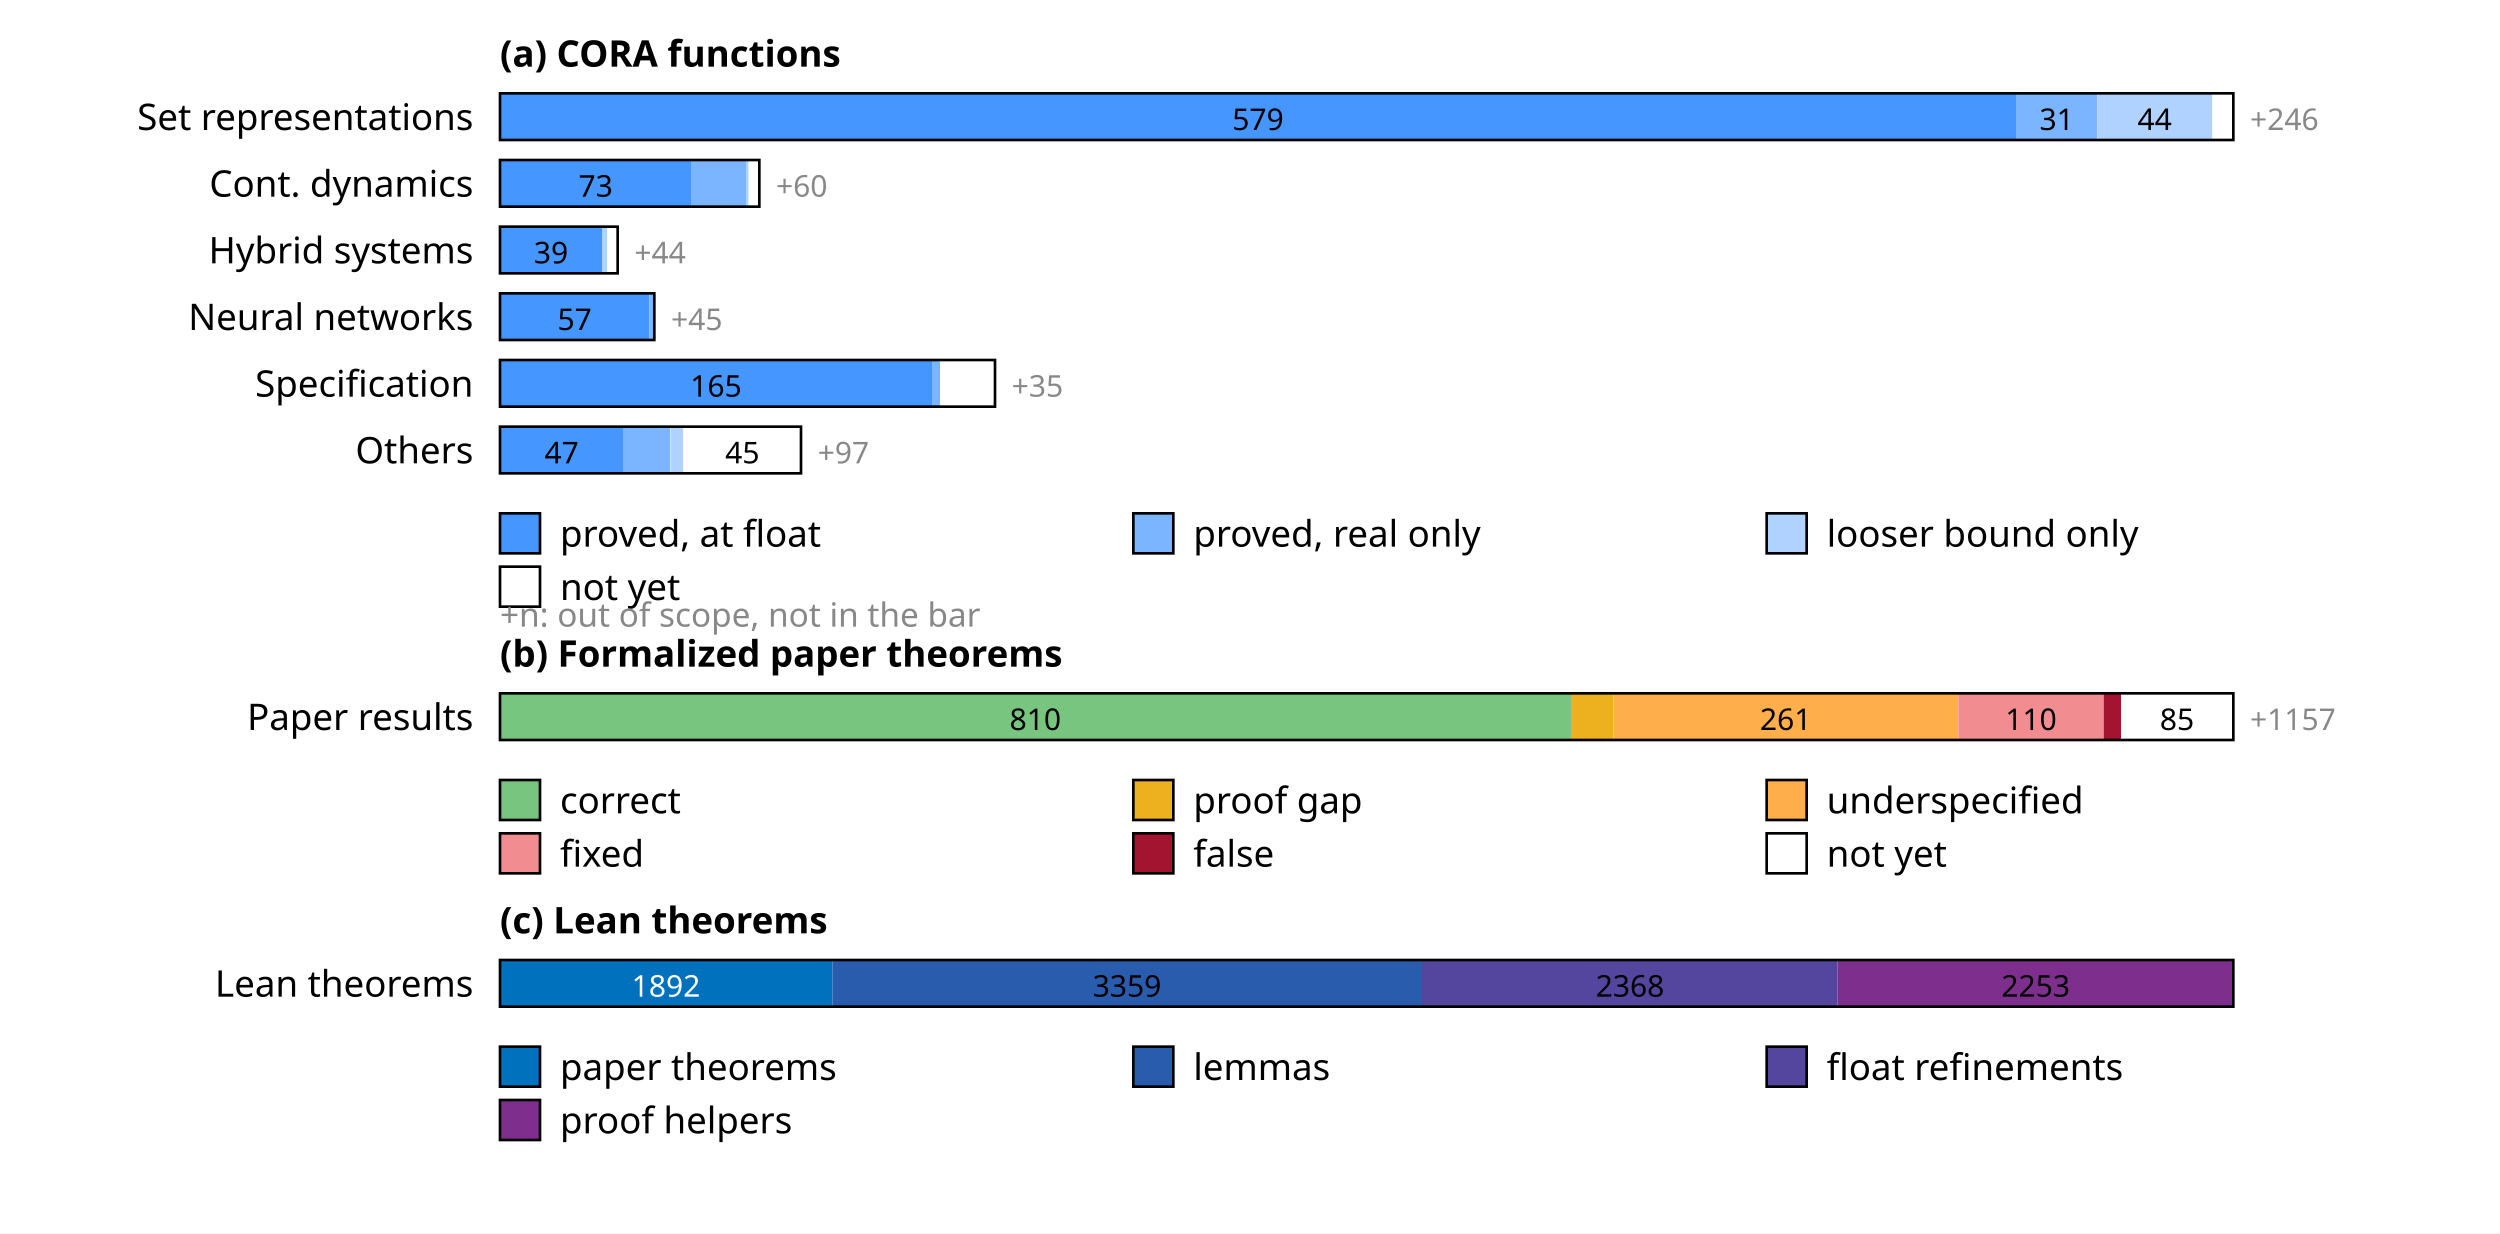
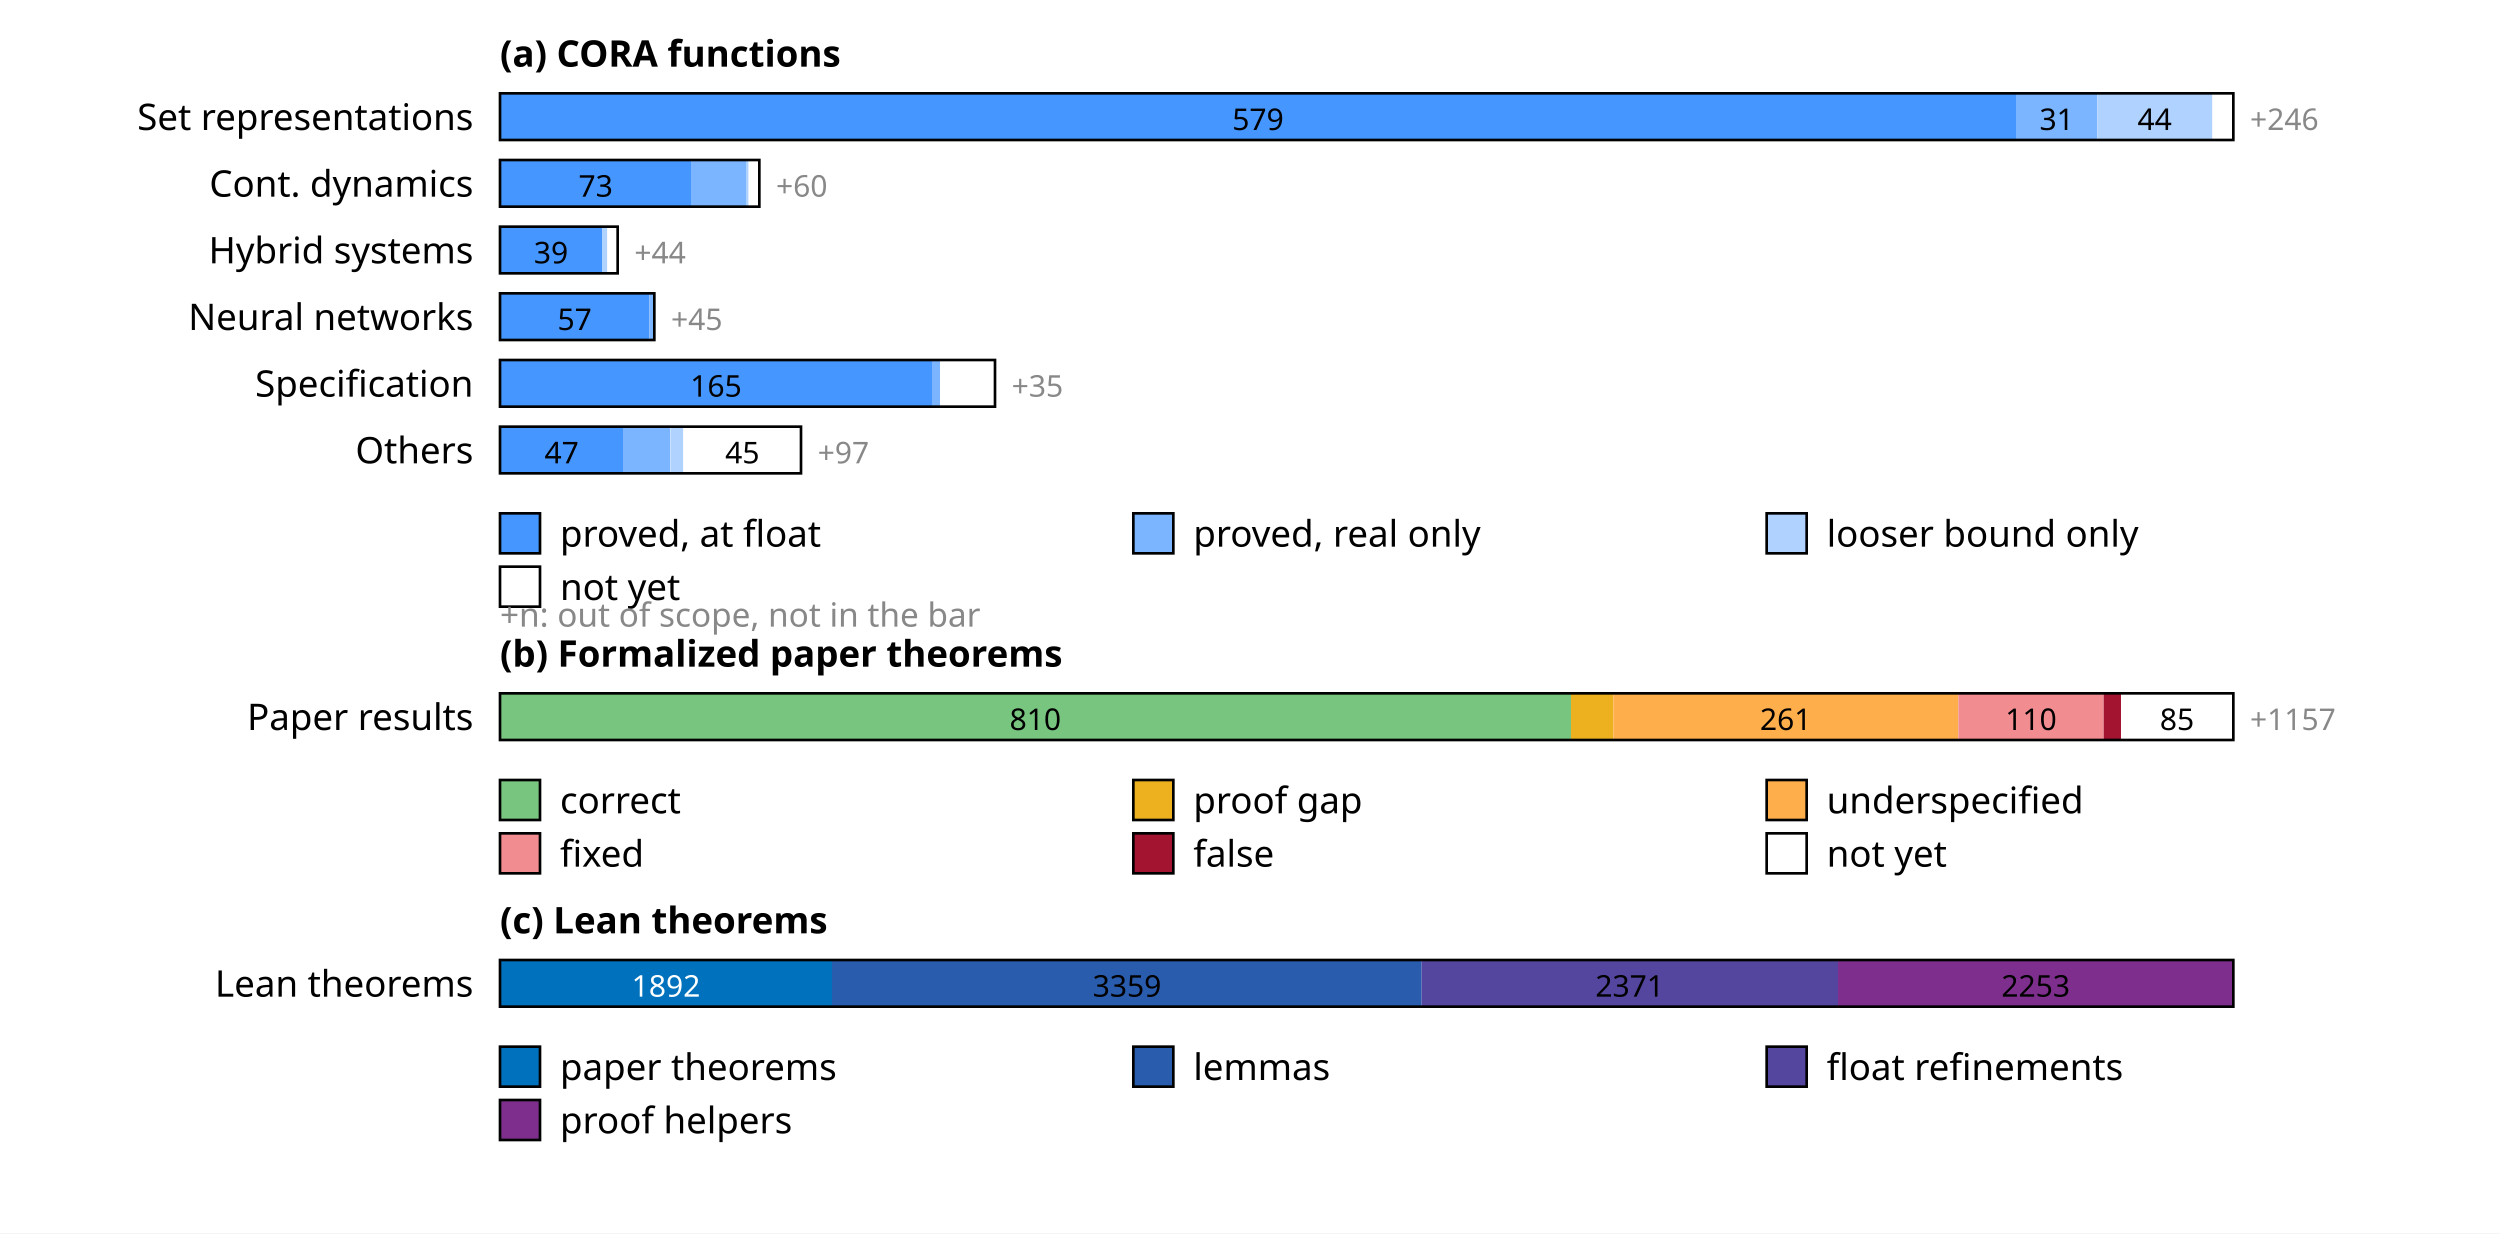
<svg xmlns="http://www.w3.org/2000/svg" width="750" height="370" font-family="sans-serif" font-size="11">
  <rect width="100%" height="100%" fill="white" />
  <text x="150" y="20" font-weight="bold">(a) CORA functions</text>
  <text x="142" y="39" text-anchor="end">Set representations</text>
  <rect x="150.0" y="28" width="454.8" height="14" fill="rgb(69,150,255)" />
  <text x="377.4" y="39" text-anchor="middle" font-size="9" fill="#000">579</text>
  <rect x="604.8" y="28" width="24.4" height="14" fill="rgb(123,180,255)" />
  <text x="617.0" y="39" text-anchor="middle" font-size="9" fill="#000">31</text>
  <rect x="629.2" y="28" width="34.6" height="14" fill="rgb(176,210,255)" />
  <text x="646.4" y="39" text-anchor="middle" font-size="9" fill="#000">44</text>
  <rect x="663.7" y="28" width="6.3" height="14" fill="rgb(255,255,255)" />
  <rect x="150" y="28" width="520.0" height="14" fill="none" stroke="#000" stroke-width="0.8" />
  <text x="675.0" y="39" font-size="9" fill="#888">+246</text>
  <text x="142" y="59" text-anchor="end">Cont. dynamics</text>
  <rect x="150.0" y="48" width="57.3" height="14" fill="rgb(69,150,255)" />
  <text x="178.7" y="59" text-anchor="middle" font-size="9" fill="#000">73</text>
  <rect x="207.3" y="48" width="16.5" height="14" fill="rgb(123,180,255)" />
  <rect x="223.8" y="48" width="0.8" height="14" fill="rgb(176,210,255)" />
  <rect x="224.6" y="48" width="3.1" height="14" fill="rgb(255,255,255)" />
  <rect x="150" y="48" width="77.8" height="14" fill="none" stroke="#000" stroke-width="0.8" />
  <text x="232.8" y="59" font-size="9" fill="#888">+60</text>
  <text x="142" y="79" text-anchor="end">Hybrid systems</text>
  <rect x="150.0" y="68" width="30.6" height="14" fill="rgb(69,150,255)" />
  <text x="165.3" y="79" text-anchor="middle" font-size="9" fill="#000">39</text>
  <rect x="180.6" y="68" width="1.6" height="14" fill="rgb(176,210,255)" />
  <rect x="182.2" y="68" width="3.1" height="14" fill="rgb(255,255,255)" />
  <rect x="150" y="68" width="35.3" height="14" fill="none" stroke="#000" stroke-width="0.8" />
  <text x="190.3" y="79" font-size="9" fill="#888">+44</text>
  <text x="142" y="99" text-anchor="end">Neural networks</text>
  <rect x="150.0" y="88" width="44.8" height="14" fill="rgb(69,150,255)" />
  <text x="172.4" y="99" text-anchor="middle" font-size="9" fill="#000">57</text>
  <rect x="194.8" y="88" width="1.6" height="14" fill="rgb(123,180,255)" />
  <rect x="150" y="88" width="46.3" height="14" fill="none" stroke="#000" stroke-width="0.8" />
  <text x="201.3" y="99" font-size="9" fill="#888">+45</text>
  <text x="142" y="119" text-anchor="end">Specification</text>
  <rect x="150.0" y="108" width="129.6" height="14" fill="rgb(69,150,255)" />
  <text x="214.8" y="119" text-anchor="middle" font-size="9" fill="#000">165</text>
  <rect x="279.6" y="108" width="2.4" height="14" fill="rgb(123,180,255)" />
  <rect x="282.0" y="108" width="16.5" height="14" fill="rgb(255,255,255)" />
  <rect x="150" y="108" width="148.5" height="14" fill="none" stroke="#000" stroke-width="0.8" />
  <text x="303.5" y="119" font-size="9" fill="#888">+35</text>
  <text x="142" y="139" text-anchor="end">Others</text>
  <rect x="150.0" y="128" width="36.9" height="14" fill="rgb(69,150,255)" />
  <text x="168.5" y="139" text-anchor="middle" font-size="9" fill="#000">47</text>
  <rect x="186.9" y="128" width="14.1" height="14" fill="rgb(123,180,255)" />
  <rect x="201.1" y="128" width="3.9" height="14" fill="rgb(176,210,255)" />
  <rect x="205.0" y="128" width="35.3" height="14" fill="rgb(255,255,255)" />
  <text x="222.7" y="139" text-anchor="middle" font-size="9" fill="#000">45</text>
  <rect x="150" y="128" width="90.3" height="14" fill="none" stroke="#000" stroke-width="0.8" />
  <text x="245.3" y="139" font-size="9" fill="#888">+97</text>
  <rect x="150" y="154" width="12" height="12" fill="rgb(69,150,255)" stroke="#000" stroke-width="0.8" />
  <text x="168" y="164">proved, at float</text>
  <rect x="340" y="154" width="12" height="12" fill="rgb(123,180,255)" stroke="#000" stroke-width="0.8" />
  <text x="358" y="164">proved, real only</text>
  <rect x="530" y="154" width="12" height="12" fill="rgb(176,210,255)" stroke="#000" stroke-width="0.8" />
  <text x="548" y="164">looser bound only</text>
  <rect x="150" y="170" width="12" height="12" fill="rgb(255,255,255)" stroke="#000" stroke-width="0.8" />
  <text x="168" y="180">not yet</text>
  <text x="150" y="188" font-size="10" fill="#888">+n: out of scope, not in the bar</text>
  <text x="150" y="200" font-weight="bold">(b) Formalized paper theorems</text>
  <text x="142" y="219" text-anchor="end">Paper results</text>
  <rect x="150.0" y="208" width="321.3" height="14" fill="rgb(120,197,127)" />
  <text x="310.6" y="219" text-anchor="middle" font-size="9" fill="#000">810</text>
  <rect x="471.3" y="208" width="12.7" height="14" fill="rgb(237,177,32)" />
  <rect x="484.0" y="208" width="103.5" height="14" fill="rgb(255,174,76)" />
  <text x="535.7" y="219" text-anchor="middle" font-size="9" fill="#000">261</text>
  <rect x="587.5" y="208" width="43.6" height="14" fill="rgb(241,141,145)" />
  <text x="609.3" y="219" text-anchor="middle" font-size="9" fill="#000">110</text>
  <rect x="631.1" y="208" width="5.2" height="14" fill="rgb(162,20,47)" />
  <rect x="636.3" y="208" width="33.7" height="14" fill="rgb(255,255,255)" />
  <text x="653.1" y="219" text-anchor="middle" font-size="9" fill="#000">85</text>
  <rect x="150" y="208" width="520.0" height="14" fill="none" stroke="#000" stroke-width="0.8" />
  <text x="675.0" y="219" font-size="9" fill="#888">+1157</text>
  <rect x="150" y="234" width="12" height="12" fill="rgb(120,197,127)" stroke="#000" stroke-width="0.8" />
  <text x="168" y="244">correct</text>
  <rect x="340" y="234" width="12" height="12" fill="rgb(237,177,32)" stroke="#000" stroke-width="0.8" />
  <text x="358" y="244">proof gap</text>
  <rect x="530" y="234" width="12" height="12" fill="rgb(255,174,76)" stroke="#000" stroke-width="0.8" />
  <text x="548" y="244">underspecified</text>
  <rect x="150" y="250" width="12" height="12" fill="rgb(241,141,145)" stroke="#000" stroke-width="0.8" />
  <text x="168" y="260">fixed</text>
  <rect x="340" y="250" width="12" height="12" fill="rgb(162,20,47)" stroke="#000" stroke-width="0.8" />
  <text x="358" y="260">false</text>
  <rect x="530" y="250" width="12" height="12" fill="rgb(255,255,255)" stroke="#000" stroke-width="0.8" />
  <text x="548" y="260">not yet</text>
  <text x="150" y="280" font-weight="bold">(c) Lean theorems</text>
  <text x="142" y="299" text-anchor="end">Lean theorems</text>
-   <rect x="150.0" y="288" width="99.7" height="14" fill="rgb(0,114,189)" />
+   <rect x="150.0" y="288" width="99.6" height="14" fill="rgb(0,114,189)" />
  <text x="199.8" y="299" text-anchor="middle" font-size="9" fill="#fff">1892</text>
-   <rect x="249.7" y="288" width="176.9" height="14" fill="rgb(42,92,173)" />
+   <rect x="249.6" y="288" width="176.9" height="14" fill="rgb(42,92,173)" />
  <text x="338.1" y="299" text-anchor="middle" font-size="9" fill="#000">3359</text>
-   <rect x="426.6" y="288" width="124.7" height="14" fill="rgb(84,69,158)" />
-   <text x="489.0" y="299" text-anchor="middle" font-size="9" fill="#000">2368</text>
-   <rect x="551.3" y="288" width="118.7" height="14" fill="rgb(126,47,142)" />
+   <rect x="426.5" y="288" width="124.9" height="14" fill="rgb(84,69,158)" />
+   <text x="488.9" y="299" text-anchor="middle" font-size="9" fill="#000">2371</text>
+   <rect x="551.4" y="288" width="118.6" height="14" fill="rgb(126,47,142)" />
  <text x="610.7" y="299" text-anchor="middle" font-size="9" fill="#000">2253</text>
  <rect x="150" y="288" width="520.0" height="14" fill="none" stroke="#000" stroke-width="0.8" />
  <rect x="150" y="314" width="12" height="12" fill="rgb(0,114,189)" stroke="#000" stroke-width="0.8" />
  <text x="168" y="324">paper theorems</text>
  <rect x="340" y="314" width="12" height="12" fill="rgb(42,92,173)" stroke="#000" stroke-width="0.8" />
  <text x="358" y="324">lemmas</text>
  <rect x="530" y="314" width="12" height="12" fill="rgb(84,69,158)" stroke="#000" stroke-width="0.8" />
  <text x="548" y="324">float refinements</text>
  <rect x="150" y="330" width="12" height="12" fill="rgb(126,47,142)" stroke="#000" stroke-width="0.8" />
  <text x="168" y="340">proof helpers</text>
</svg>
